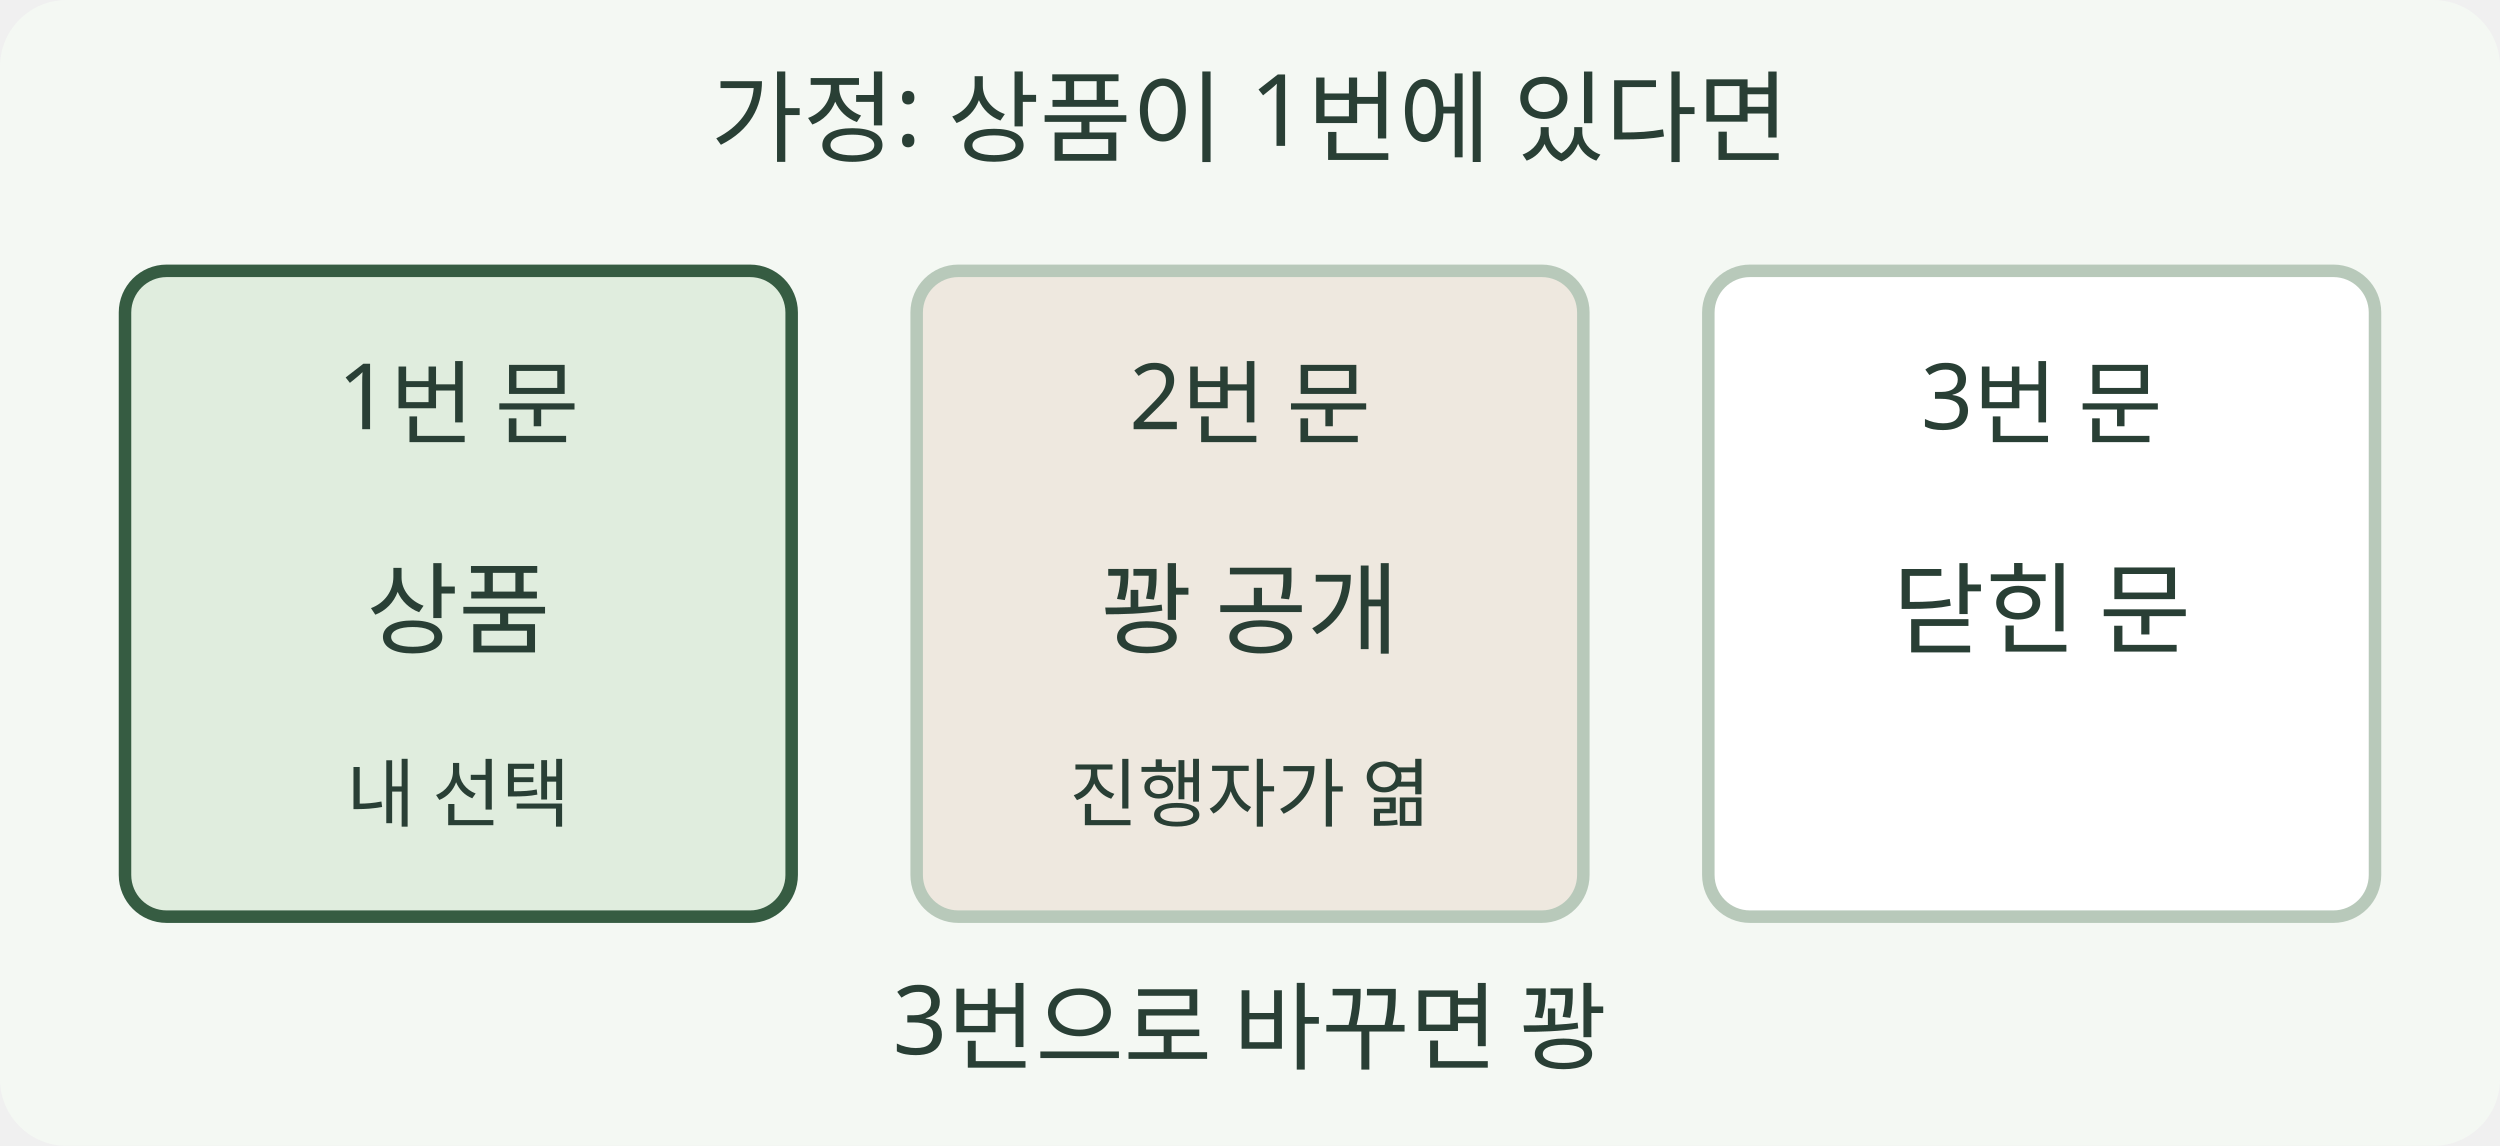
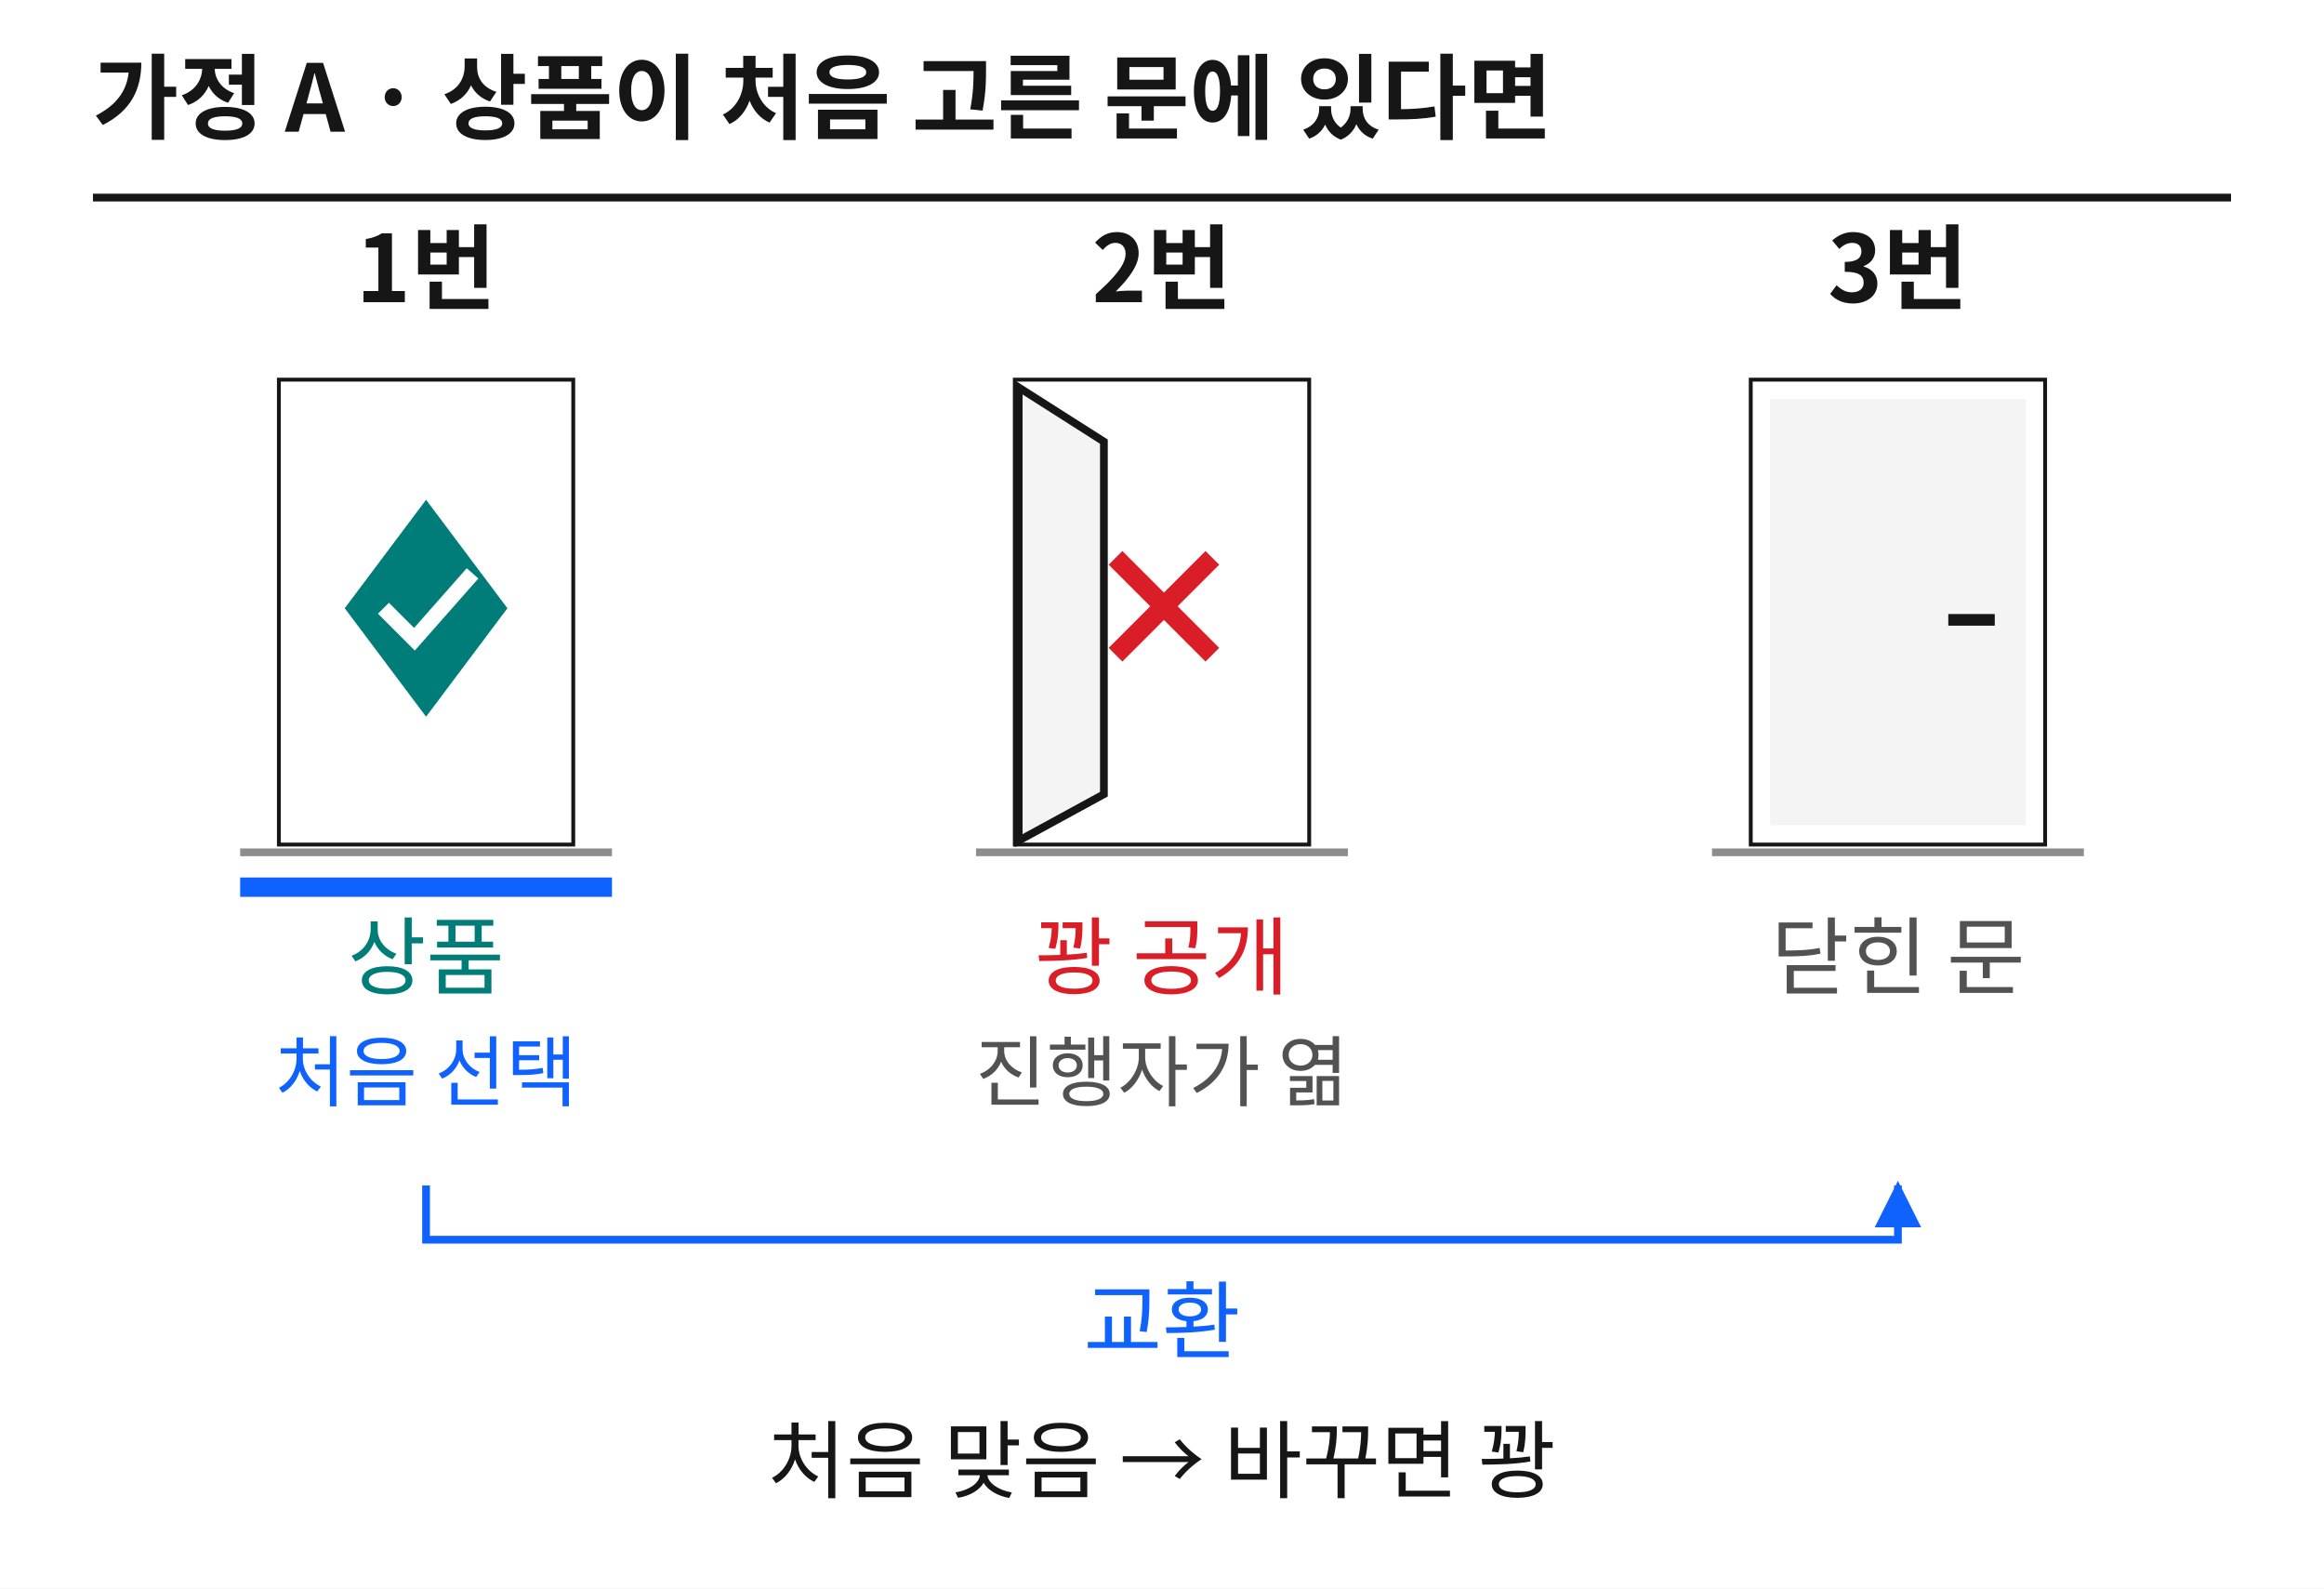
- <svg xmlns="http://www.w3.org/2000/svg" viewBox="0 0 600 275" role="img" aria-labelledby="title desc">
-   <rect width="600" height="275" rx="16" fill="#f4f8f3" />
-   <g font-family="system-ui,Malgun Gothic,sans-serif" fill="#293f35">
-     <text x="300" y="37" font-size="24" text-anchor="middle">가정: 상품이 1번에 있다면</text>
-     <rect x="30" y="65" width="160" height="155" rx="10" fill="#e0edde" stroke="#365c42" stroke-width="3" />
-     <text x="110" y="103" font-size="22" text-anchor="middle">1번 문</text>
-     <text x="110" y="155" font-size="24" text-anchor="middle">상품</text>
-     <text x="110" y="197" font-size="18" text-anchor="middle">내 선택</text>
-     <rect x="220" y="65" width="160" height="155" rx="10" fill="#eee8df" stroke="#b8c9ba" stroke-width="3" />
-     <text x="300" y="103" font-size="22" text-anchor="middle">2번 문</text>
-     <text x="300" y="155" font-size="24" text-anchor="middle">꽝 공개</text>
-     <text x="300" y="197" font-size="18" text-anchor="middle">진행자가 엶</text>
-     <rect x="410" y="65" width="160" height="155" rx="10" fill="#fff" stroke="#b8c9ba" stroke-width="3" />
-     <text x="490" y="103" font-size="22" text-anchor="middle">3번 문</text>
-     <text x="490" y="155" font-size="24" text-anchor="middle">닫힌 문</text>
-     <text x="490" y="197" font-size="18" text-anchor="middle" />
-     <text x="300" y="253" font-size="23" text-anchor="middle">3번으로 바꾸면 꽝</text>
+ <svg xmlns="http://www.w3.org/2000/svg" viewBox="0 0 600 410" role="img" aria-labelledby="title desc">
+   <defs>
+     <pattern id="hatch" width="8" height="8" patternUnits="userSpaceOnUse">
+       <rect width="8" height="8" fill="#f4f4f4" />
+       <path d="M-2 2L2-2M0 8L8 0M6 10L10 6" stroke="#8d8d8d" stroke-width="1" />
+     </pattern>
+     <marker id="arrow" viewBox="0 0 10 10" refX="9" refY="5" markerWidth="6" markerHeight="6" orient="auto">
+       <path d="M0 0L10 5L0 10Z" fill="#0f62fe" />
+     </marker>
+   </defs>
+   <rect width="600" height="410" fill="#fff" />
+   <g font-family="IBM Plex Sans,Noto Sans KR,Noto Sans CJK KR,system-ui,sans-serif" fill="#161616">
+     <text x="24" y="34" font-size="24" fill="#161616" text-anchor="start" font-weight="600">가정 A · 상품이 처음 고른 문에 있다면</text>
+     <path d="M24 51H576" stroke="#161616" stroke-width="2" />
+     <g transform="translate(50 88) scale(1)">
+       <rect x="22" y="10" width="76" height="120" fill="#ffffff" stroke="#161616" />
+       <path d="M60 41l21 28-21 28-21-28z" fill="#007d79" />
+       <path d="M49 69l8 8 15-17" fill="none" stroke="#fff" stroke-width="4" />
+       <path d="M12 132H108" stroke="#8d8d8d" stroke-width="2" />
+       <path d="M12 141H108" stroke="#0f62fe" stroke-width="5" />
+     </g>
+     <text x="110" y="78" font-size="24" fill="#161616" text-anchor="middle" font-weight="600">1번</text>
+     <text x="110" y="255" font-size="22" fill="#007d79" text-anchor="middle" font-weight="400">상품</text>
+     <text x="110" y="284" font-size="20" fill="#0f62fe" text-anchor="middle" font-weight="400">처음 선택</text>
+     <g transform="translate(240 88) scale(1)">
+       <rect x="22" y="10" width="76" height="120" fill="#ffffff" stroke="#161616" />
+       <path d="M48 56l25 25m0-25L48 81" stroke="#da1e28" stroke-width="5" />
+       <path d="M23 12l22 14v91l-22 12z" fill="#f4f4f4" stroke="#161616" stroke-width="2" />
+       <path d="M12 132H108" stroke="#8d8d8d" stroke-width="2" />
+     </g>
+     <text x="300" y="78" font-size="24" fill="#161616" text-anchor="middle" font-weight="600">2번</text>
+     <text x="300" y="255" font-size="22" fill="#da1e28" text-anchor="middle" font-weight="400">꽝 공개</text>
+     <text x="300" y="284" font-size="20" fill="#525252" text-anchor="middle" font-weight="400">진행자가 엶</text>
+     <g transform="translate(430 88) scale(1)">
+       <rect x="22" y="10" width="76" height="120" fill="#ffffff" stroke="#161616" />
+       <rect x="27" y="15" width="66" height="110" fill="#f4f4f4" />
+       <path d="M73 72H85" stroke="#161616" stroke-width="3" />
+       <path d="M12 132H108" stroke="#8d8d8d" stroke-width="2" />
+     </g>
+     <text x="490" y="78" font-size="24" fill="#161616" text-anchor="middle" font-weight="600">3번</text>
+     <text x="490" y="255" font-size="22" fill="#525252" text-anchor="middle" font-weight="400">닫힌 문</text>
+     <text x="490" y="284" font-size="20" fill="#525252" text-anchor="middle" font-weight="400" />
+     <path d="M110 306V320H490V306" stroke="#0f62fe" stroke-width="2" fill="none" marker-end="url(#arrow)" />
+     <text x="300.0" y="349" font-size="22" fill="#0f62fe" text-anchor="middle" font-weight="400">교환</text>
+     <text x="300" y="385" font-size="22" fill="#161616" text-anchor="middle" font-weight="400">처음 맞음 → 바꾸면 꽝</text>
  </g>
</svg>
